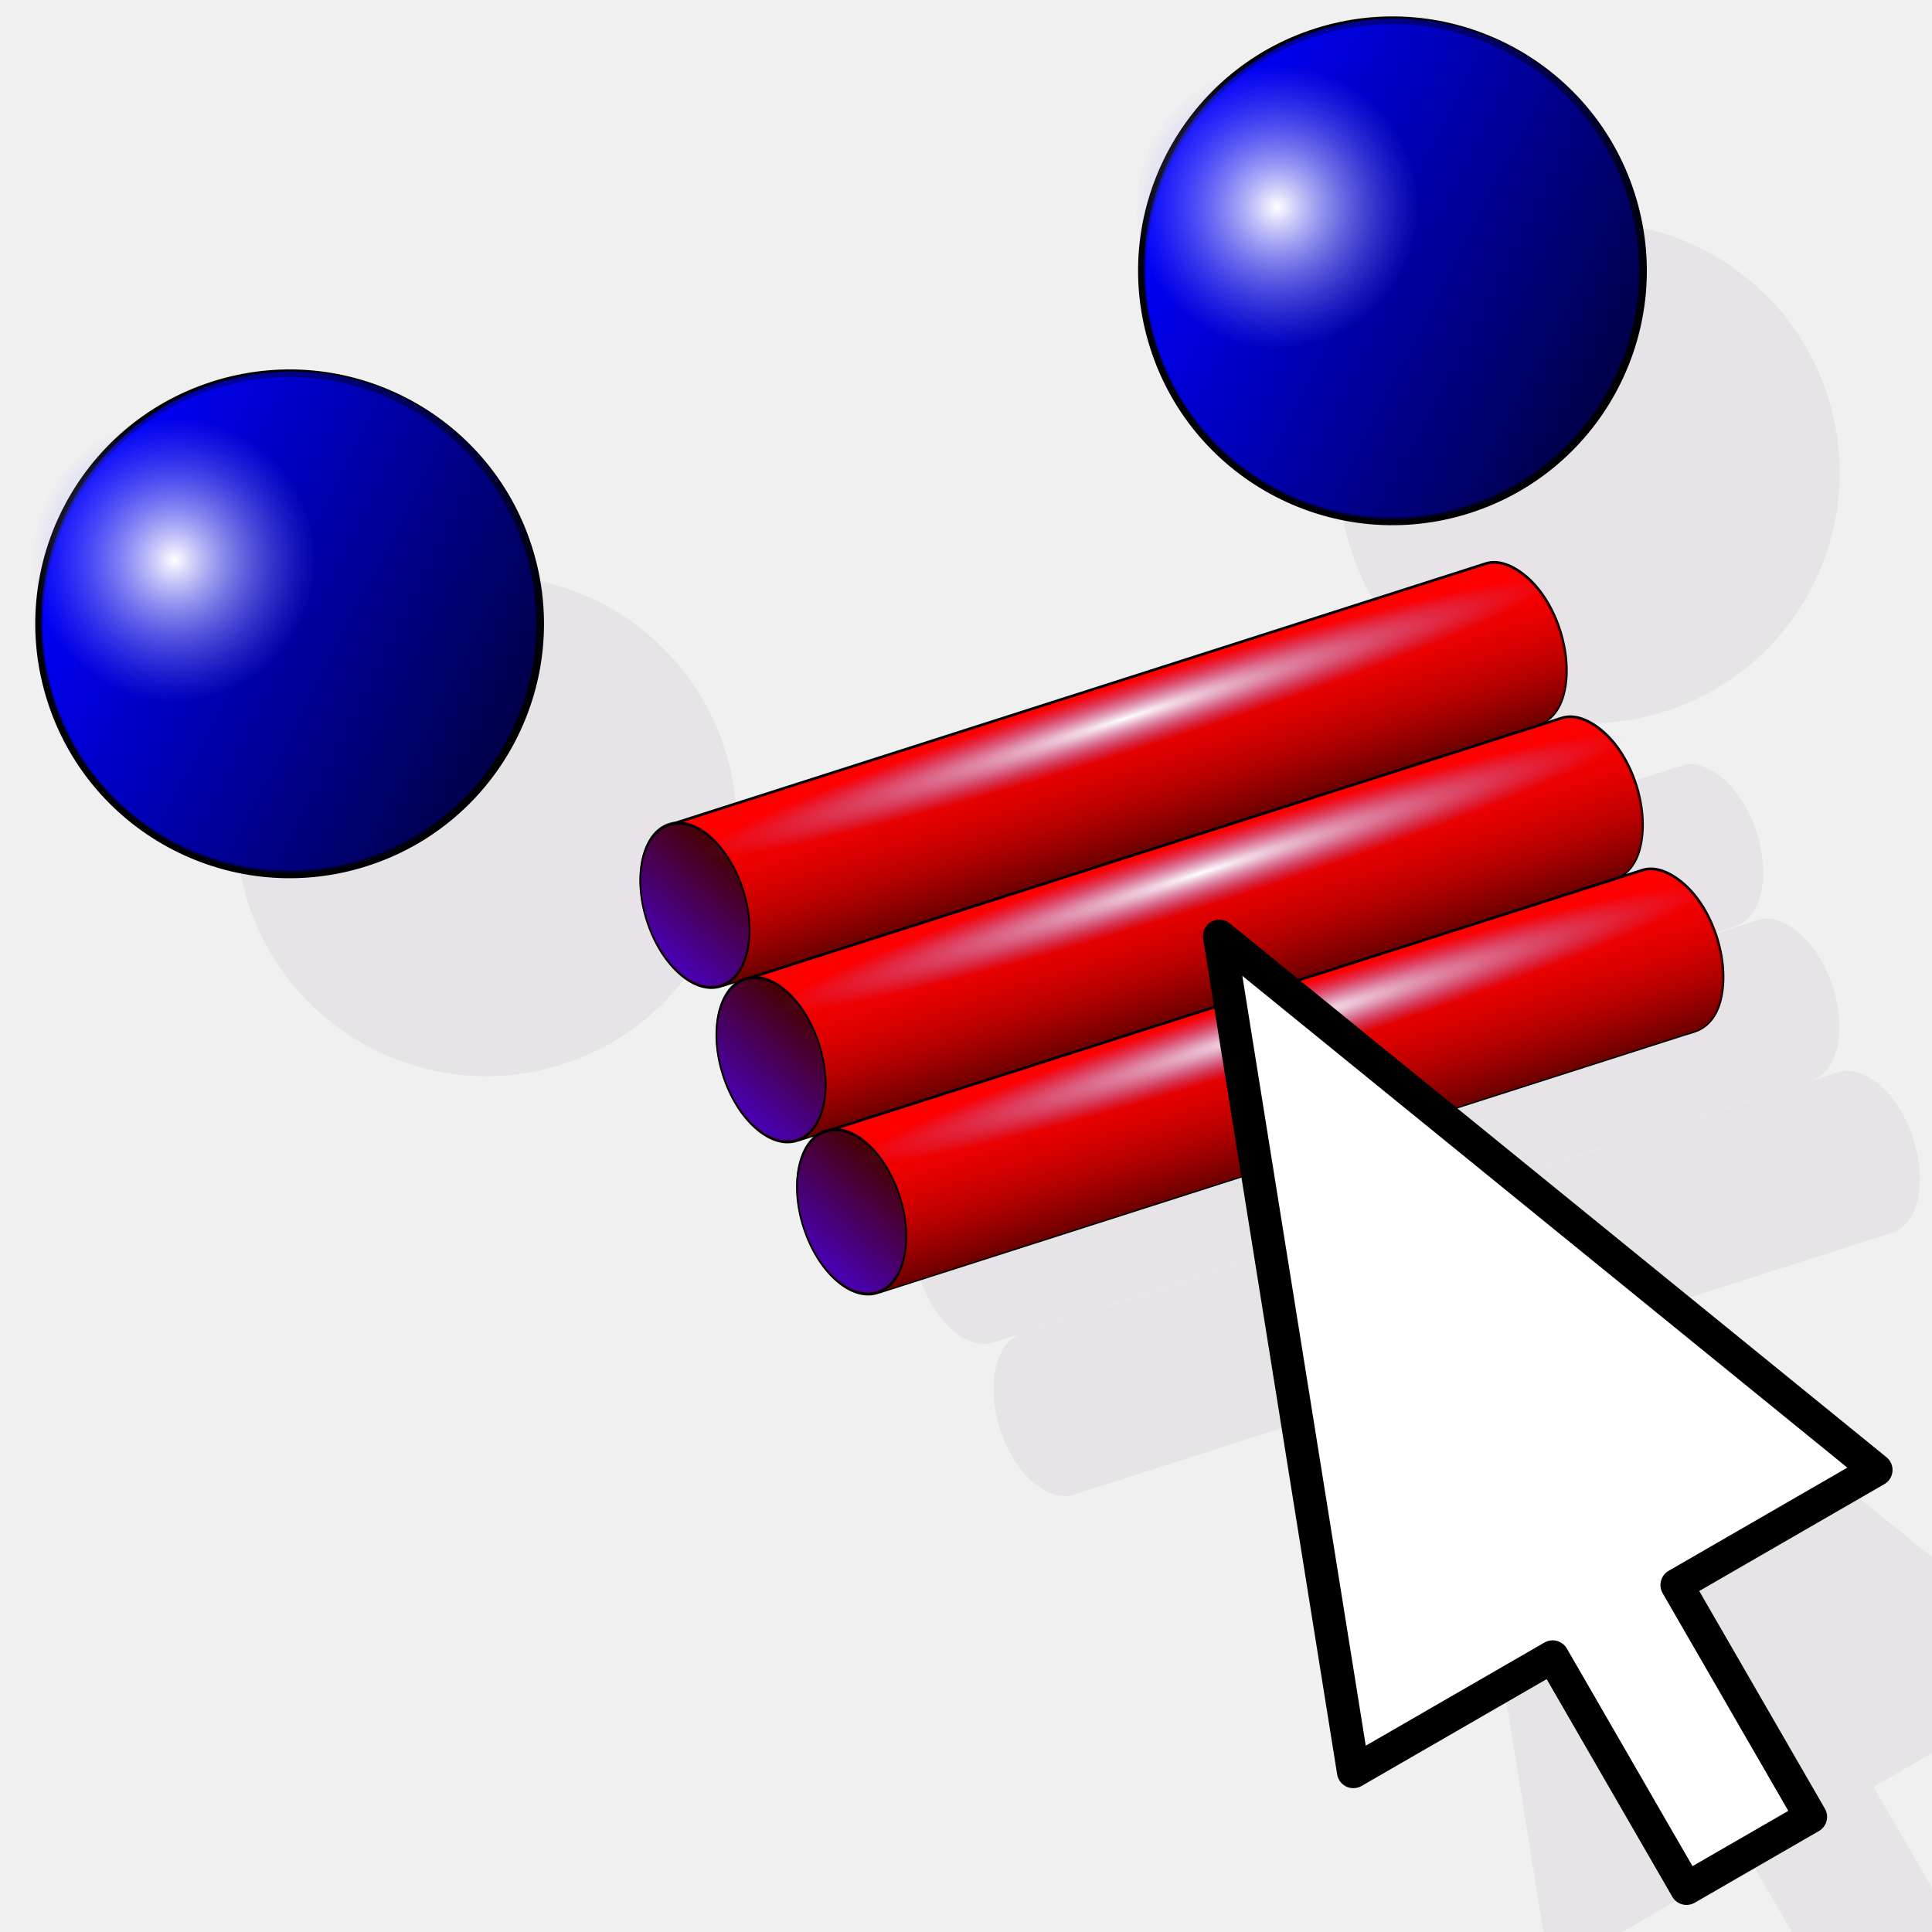
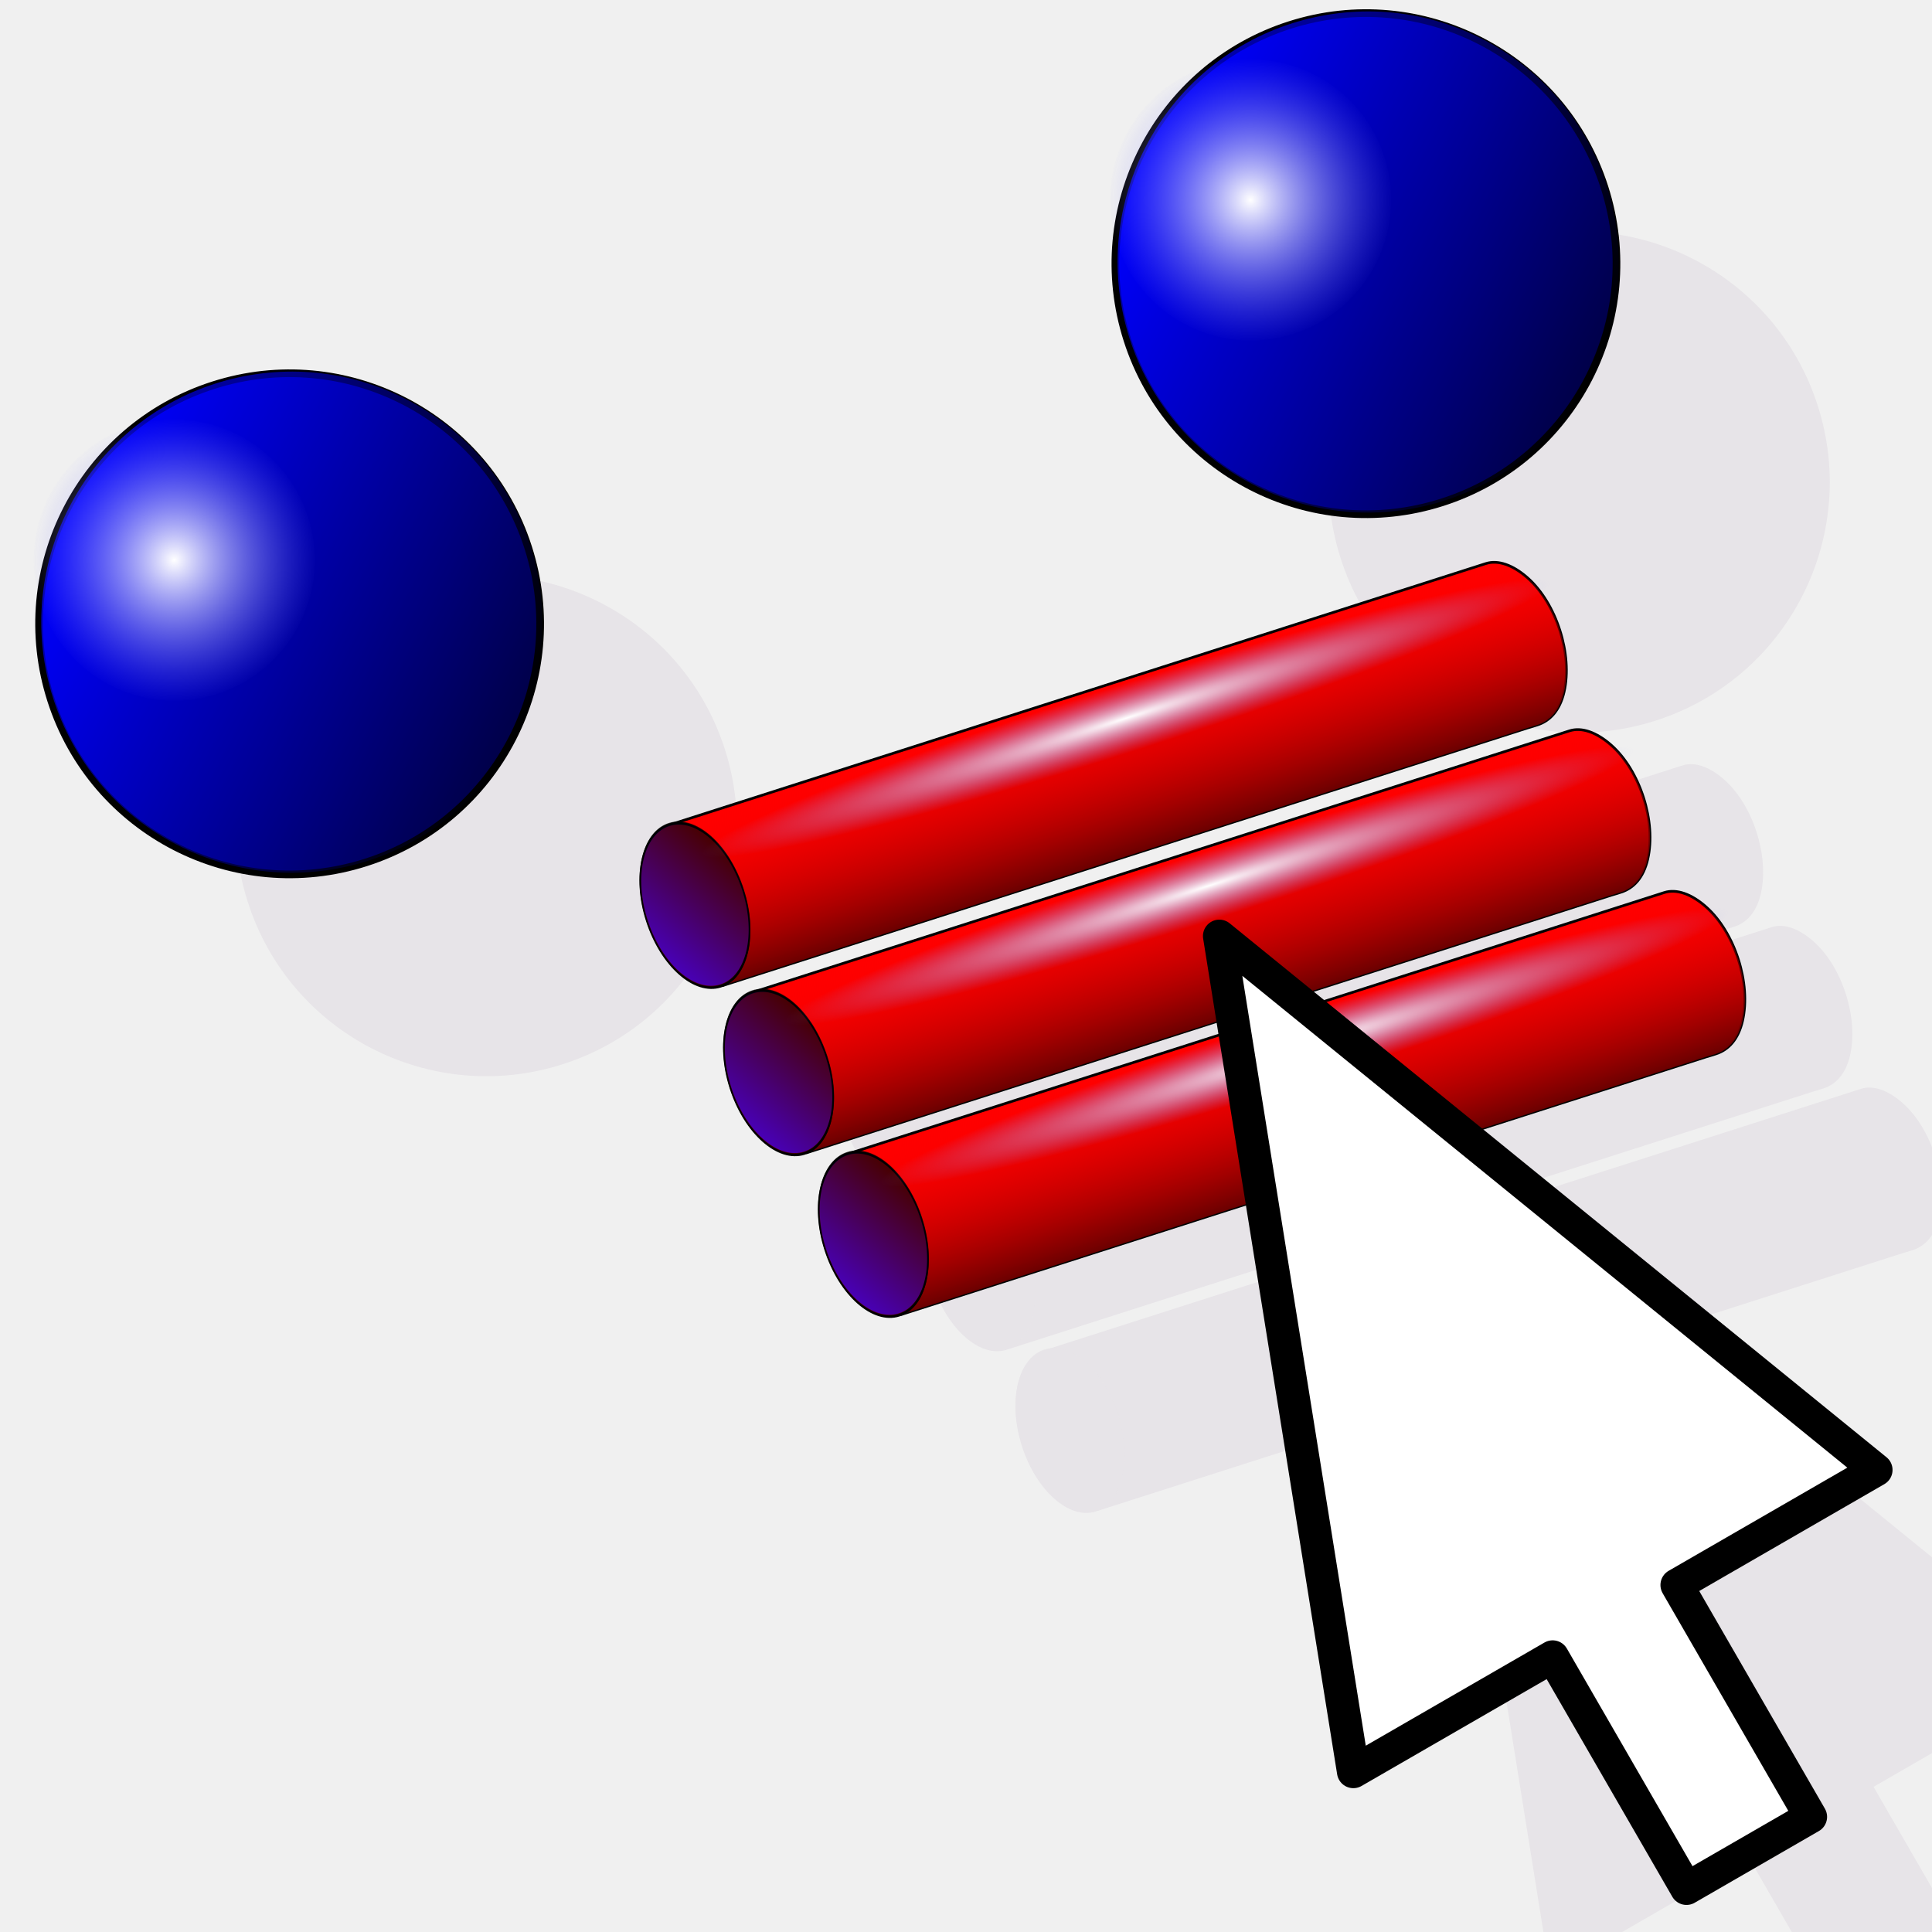
<svg xmlns="http://www.w3.org/2000/svg" xmlns:xlink="http://www.w3.org/1999/xlink" version="1.0" width="100" height="100" id="svg2">
  <defs id="defs4">
-     <radialGradient cx="-89.471" cy="6.2" r="33.768" fx="-89.471" fy="6.2" id="radialGradient4617" xlink:href="#linearGradient3252" gradientUnits="userSpaceOnUse" gradientTransform="matrix(1,0,0,0.1880342,151.3679,55.8298)" />
-     <linearGradient x1="25.398" y1="63.346" x2="90.625" y2="63.346" id="linearGradient3636" xlink:href="#linearGradient3384" gradientUnits="userSpaceOnUse" />
    <linearGradient id="linearGradient3613">
      <stop style="stop-color:#690000;stop-opacity:1" offset="0" id="stop3615" />
      <stop style="stop-color:#ff0000;stop-opacity:0" offset="1" id="stop3617" />
    </linearGradient>
-     <linearGradient x1="40.687" y1="39.968" x2="73.027" y2="39.968" id="linearGradient3634" xlink:href="#linearGradient3613" gradientUnits="userSpaceOnUse" gradientTransform="translate(-54.38462,-11.01935)" />
-     <linearGradient id="linearGradient3187">
-       <stop style="stop-color:#cccdff;stop-opacity:1;" offset="0" id="stop3189" />
-       <stop style="stop-color:#cccdca;stop-opacity:0.333;" offset="1" id="stop3191" />
-     </linearGradient>
-     <linearGradient id="linearGradient6804">
-       <stop style="stop-color:#f5ffff;stop-opacity:1;" offset="0" id="stop6806" />
-       <stop style="stop-color:#edff00;stop-opacity:1;" offset="1" id="stop6808" />
-     </linearGradient>
-     <marker orient="auto" refY="0.0" refX="0.0" id="Arrow1Lend" style="overflow:visible;">
-       <path id="path4646" d="M 0.0,0.0 L 5.0,-5.0 L -12.5,0.0 L 5.0,5.0 L 0.0,0.0 z " style="fill-rule:evenodd;stroke:#000000;stroke-width:1.0pt;marker-start:none;" transform="scale(0.8) rotate(180) translate(12.5,0)" />
-     </marker>
    <linearGradient id="linearGradient3384">
      <stop style="stop-color:#0000ff;stop-opacity:1;" offset="0" id="stop3386" />
      <stop style="stop-color:#000000;stop-opacity:1" offset="1" id="stop3388" />
    </linearGradient>
    <linearGradient id="linearGradient3252">
      <stop style="stop-color:#ffffff;stop-opacity:1" offset="0" id="stop3254" />
      <stop style="stop-color:#7f7fff;stop-opacity:0;" offset="1" id="stop3256" />
    </linearGradient>
-     <linearGradient id="linearGradient3149">
-       <stop style="stop-color:#aa4400;stop-opacity:1" offset="0" id="stop3151" />
-       <stop style="stop-color:#aa4400;stop-opacity:0.649" offset="1" id="stop3153" />
-     </linearGradient>
-     <linearGradient id="linearGradient3186">
-       <stop style="stop-color:#aaaaaa;stop-opacity:1" offset="0" id="stop3188" />
-       <stop style="stop-color:#fffffd;stop-opacity:0.502" offset="1" id="stop3190" />
-     </linearGradient>
-     <radialGradient cx="58.012" cy="63.346" r="33.113" fx="58.012" fy="63.346" id="radialGradient3260" xlink:href="#linearGradient3252" gradientUnits="userSpaceOnUse" />
-     <linearGradient x1="25.398" y1="63.346" x2="90.625" y2="63.346" id="linearGradient3390" xlink:href="#linearGradient3384" gradientUnits="userSpaceOnUse" />
-     <linearGradient x1="25.398" y1="63.346" x2="90.625" y2="63.346" id="linearGradient3459" xlink:href="#linearGradient3384" gradientUnits="userSpaceOnUse" />
-     <radialGradient cx="58.012" cy="63.346" r="33.113" fx="58.012" fy="63.346" id="radialGradient3461" xlink:href="#linearGradient3252" gradientUnits="userSpaceOnUse" />
-     <linearGradient x1="25.398" y1="63.346" x2="90.625" y2="63.346" id="linearGradient3480" xlink:href="#linearGradient3384" gradientUnits="userSpaceOnUse" />
-     <radialGradient cx="58.012" cy="63.346" r="33.113" fx="58.012" fy="63.346" id="radialGradient3482" xlink:href="#linearGradient3252" gradientUnits="userSpaceOnUse" />
-     <linearGradient x1="25.398" y1="63.346" x2="90.625" y2="63.346" id="linearGradient3490" xlink:href="#linearGradient3384" gradientUnits="userSpaceOnUse" />
-     <radialGradient cx="58.012" cy="63.346" r="33.113" fx="58.012" fy="63.346" id="radialGradient3492" xlink:href="#linearGradient3252" gradientUnits="userSpaceOnUse" />
-     <radialGradient xlink:href="#linearGradient3252" id="radialGradient2667" gradientUnits="userSpaceOnUse" cx="58.012" cy="63.346" fx="58.012" fy="63.346" r="33.113" gradientTransform="matrix(0.2740521,0,0,0.2740521,28.80419,13.98132)" />
-     <linearGradient xlink:href="#linearGradient3384" id="linearGradient2670" gradientUnits="userSpaceOnUse" x1="25.398" y1="63.346" x2="90.625" y2="63.346" gradientTransform="matrix(0.3452564,0.3452564,-0.3452564,0.3452564,52.45859,-4.521652)" />
-     <linearGradient xlink:href="#linearGradient3384" id="linearGradient3664" gradientUnits="userSpaceOnUse" gradientTransform="matrix(0.3452564,0.3452564,-0.3452564,0.3452564,52.45859,-4.521652)" x1="25.398" y1="63.346" x2="90.625" y2="63.346" />
-     <radialGradient xlink:href="#linearGradient3252" id="radialGradient3666" gradientUnits="userSpaceOnUse" gradientTransform="matrix(0.2740521,0,0,0.2740521,28.80419,13.98132)" cx="58.012" cy="63.346" fx="58.012" fy="63.346" r="33.113" />
-     <linearGradient xlink:href="#linearGradient3384" id="linearGradient3676" gradientUnits="userSpaceOnUse" gradientTransform="matrix(0.3452564,0.3452564,-0.3452564,0.3452564,52.45859,-4.521652)" x1="25.398" y1="63.346" x2="90.625" y2="63.346" />
-     <radialGradient xlink:href="#linearGradient3252" id="radialGradient3678" gradientUnits="userSpaceOnUse" gradientTransform="matrix(0.2740521,0,0,0.2740521,28.80419,13.98132)" cx="58.012" cy="63.346" fx="58.012" fy="63.346" r="33.113" />
-     <radialGradient xlink:href="#linearGradient6804" id="radialGradient6812" cx="-36.188" cy="-6.907" fx="-36.188" fy="-6.907" r="23.579" gradientTransform="matrix(1,0,0,1.021102,0,0.1457538)" gradientUnits="userSpaceOnUse" />
-     <radialGradient xlink:href="#linearGradient6804" id="radialGradient6822" gradientUnits="userSpaceOnUse" gradientTransform="matrix(1,0,0,1.021102,0,0.1457538)" cx="-36.188" cy="-6.907" fx="-36.188" fy="-6.907" r="23.579" />
-     <linearGradient xlink:href="#linearGradient3384" id="linearGradient6832" gradientUnits="userSpaceOnUse" gradientTransform="matrix(0.2688926,0.2688926,-0.2688926,0.2688926,114.6975,-25.85186)" x1="25.398" y1="63.346" x2="90.625" y2="63.346" />
-     <radialGradient xlink:href="#linearGradient3252" id="radialGradient6834" gradientUnits="userSpaceOnUse" gradientTransform="matrix(0.2134373,0,0,0.2134373,96.27497,-11.44138)" cx="58.012" cy="63.346" fx="58.012" fy="63.346" r="33.113" />
-     <linearGradient xlink:href="#linearGradient3384" id="linearGradient3717" gradientUnits="userSpaceOnUse" gradientTransform="matrix(0.2688926,0.2688926,-0.2688926,0.2688926,38.22773,-8.449435)" x1="25.398" y1="63.346" x2="90.625" y2="63.346" />
-     <radialGradient xlink:href="#linearGradient3252" id="radialGradient3719" gradientUnits="userSpaceOnUse" gradientTransform="matrix(0.2134373,0,0,0.2134373,19.80521,5.961047)" cx="58.012" cy="63.346" fx="58.012" fy="63.346" r="33.113" />
-     <linearGradient xlink:href="#linearGradient3384" id="linearGradient3721" gradientUnits="userSpaceOnUse" gradientTransform="matrix(0.2688926,0.2688926,-0.2688926,0.2688926,38.22773,-8.449435)" x1="25.398" y1="63.346" x2="90.625" y2="63.346" />
-     <radialGradient xlink:href="#linearGradient3252" id="radialGradient3723" gradientUnits="userSpaceOnUse" gradientTransform="matrix(0.2134373,0,0,0.2134373,19.80521,5.961047)" cx="58.012" cy="63.346" fx="58.012" fy="63.346" r="33.113" />
-     <linearGradient xlink:href="#linearGradient3384" id="linearGradient3725" gradientUnits="userSpaceOnUse" gradientTransform="matrix(0.2688926,0.2688926,-0.2688926,0.2688926,38.22773,-8.449435)" x1="25.398" y1="63.346" x2="90.625" y2="63.346" />
-     <radialGradient xlink:href="#linearGradient3252" id="radialGradient3727" gradientUnits="userSpaceOnUse" gradientTransform="matrix(0.2134373,0,0,0.2134373,19.80521,5.961047)" cx="58.012" cy="63.346" fx="58.012" fy="63.346" r="33.113" />
-     <radialGradient xlink:href="#linearGradient3252" id="radialGradient3730" gradientUnits="userSpaceOnUse" gradientTransform="matrix(0.1521617,0,0,0.1521617,-68.21091,30.47461)" cx="58.012" cy="63.346" fx="58.012" fy="63.346" r="33.113" />
-     <linearGradient xlink:href="#linearGradient3384" id="linearGradient3733" gradientUnits="userSpaceOnUse" gradientTransform="matrix(0.1916964,0.1916964,-0.1916964,0.1916964,-55.0773,20.20123)" x1="25.398" y1="63.346" x2="90.625" y2="63.346" />
-     <radialGradient xlink:href="#linearGradient3252" id="radialGradient3737" gradientUnits="userSpaceOnUse" gradientTransform="matrix(0.1521617,0,0,0.1521617,-141.5421,5.410678)" cx="58.012" cy="63.346" fx="58.012" fy="63.346" r="33.113" />
-     <linearGradient xlink:href="#linearGradient3384" id="linearGradient3740" gradientUnits="userSpaceOnUse" gradientTransform="matrix(0.1916964,0.1916964,-0.1916964,0.1916964,-128.4085,-4.862706)" x1="25.398" y1="63.346" x2="90.625" y2="63.346" />
-     <radialGradient xlink:href="#linearGradient3252" id="radialGradient3744" gradientUnits="userSpaceOnUse" gradientTransform="matrix(0.1521617,0,0,0.1521617,-118.9866,46.26845)" cx="58.012" cy="63.346" fx="58.012" fy="63.346" r="33.113" />
-     <linearGradient xlink:href="#linearGradient3384" id="linearGradient3747" gradientUnits="userSpaceOnUse" gradientTransform="matrix(0.1916964,0.1916964,-0.1916964,0.1916964,-105.853,35.99507)" x1="25.398" y1="63.346" x2="90.625" y2="63.346" />
-     <linearGradient xlink:href="#linearGradient3613" id="linearGradient2481" gradientUnits="userSpaceOnUse" gradientTransform="translate(-54.38462,-11.01935)" x1="40.687" y1="39.968" x2="73.027" y2="39.968" />
-     <linearGradient xlink:href="#linearGradient3384" id="linearGradient2483" gradientUnits="userSpaceOnUse" x1="25.398" y1="63.346" x2="90.625" y2="63.346" />
-     <radialGradient xlink:href="#linearGradient3252" id="radialGradient2485" gradientUnits="userSpaceOnUse" gradientTransform="matrix(1,0,0,0.1880342,151.3679,55.8298)" cx="-89.471" cy="6.2" fx="-89.471" fy="6.2" r="33.768" />
-     <linearGradient xlink:href="#linearGradient3613" id="linearGradient2542" gradientUnits="userSpaceOnUse" gradientTransform="translate(-54.38462,-11.01935)" x1="40.687" y1="39.968" x2="73.027" y2="39.968" />
-     <linearGradient xlink:href="#linearGradient3384" id="linearGradient2544" gradientUnits="userSpaceOnUse" x1="25.398" y1="63.346" x2="90.625" y2="63.346" />
    <linearGradient xlink:href="#linearGradient3384" id="linearGradient2600" gradientUnits="userSpaceOnUse" gradientTransform="matrix(0.2688926,0.2688926,-0.2688926,0.2688926,38.22773,-8.449435)" x1="25.398" y1="63.346" x2="90.625" y2="63.346" />
    <radialGradient xlink:href="#linearGradient3252" id="radialGradient2602" gradientUnits="userSpaceOnUse" gradientTransform="matrix(0.2134373,0,0,0.2134373,19.80521,5.961047)" cx="58.012" cy="63.346" fx="58.012" fy="63.346" r="33.113" />
    <linearGradient xlink:href="#linearGradient3384" id="linearGradient2610" gradientUnits="userSpaceOnUse" gradientTransform="matrix(0.2688926,0.2688926,-0.2688926,0.2688926,38.22773,-8.449435)" x1="25.398" y1="63.346" x2="90.625" y2="63.346" />
    <radialGradient xlink:href="#linearGradient3252" id="radialGradient2612" gradientUnits="userSpaceOnUse" gradientTransform="matrix(0.2134373,0,0,0.2134373,19.80521,5.961047)" cx="58.012" cy="63.346" fx="58.012" fy="63.346" r="33.113" />
-     <linearGradient xlink:href="#linearGradient3384" id="linearGradient2646" gradientUnits="userSpaceOnUse" gradientTransform="matrix(0.2688926,0.2688926,-0.2688926,0.2688926,38.22773,-8.449435)" x1="25.398" y1="63.346" x2="90.625" y2="63.346" />
-     <radialGradient xlink:href="#linearGradient3252" id="radialGradient2648" gradientUnits="userSpaceOnUse" gradientTransform="matrix(0.2134373,0,0,0.2134373,19.80521,5.961047)" cx="58.012" cy="63.346" fx="58.012" fy="63.346" r="33.113" />
-     <linearGradient xlink:href="#linearGradient3384" id="linearGradient2656" gradientUnits="userSpaceOnUse" gradientTransform="matrix(0.2688926,0.2688926,-0.2688926,0.2688926,38.22773,-8.449435)" x1="25.398" y1="63.346" x2="90.625" y2="63.346" />
-     <radialGradient xlink:href="#linearGradient3252" id="radialGradient2658" gradientUnits="userSpaceOnUse" gradientTransform="matrix(0.2134373,0,0,0.2134373,19.80521,5.961047)" cx="58.012" cy="63.346" fx="58.012" fy="63.346" r="33.113" />
-     <radialGradient xlink:href="#linearGradient3252" id="radialGradient2464" gradientUnits="userSpaceOnUse" gradientTransform="matrix(0.21249,-6.8016662e-2,6.8016662e-2,0.21249,149.2944,93.54048)" cx="58.012" cy="63.346" fx="58.012" fy="63.346" r="33.113" />
-     <linearGradient xlink:href="#linearGradient3384" id="linearGradient2467" gradientUnits="userSpaceOnUse" gradientTransform="matrix(0.353388,0.1820104,-0.1820104,0.353388,163.0429,73.3232)" x1="25.398" y1="63.346" x2="90.625" y2="63.346" />
-     <linearGradient xlink:href="#linearGradient3384" id="linearGradient2472" gradientUnits="userSpaceOnUse" x1="25.398" y1="63.346" x2="90.625" y2="63.346" />
-     <radialGradient xlink:href="#linearGradient3252" id="radialGradient2492" gradientUnits="userSpaceOnUse" gradientTransform="matrix(0.21249,-6.8016662e-2,6.8016662e-2,0.21249,206.3771,75.2687)" cx="58.012" cy="63.346" fx="58.012" fy="63.346" r="33.113" />
-     <linearGradient xlink:href="#linearGradient3384" id="linearGradient2495" gradientUnits="userSpaceOnUse" gradientTransform="matrix(0.353388,0.1820104,-0.1820104,0.353388,220.1256,55.05142)" x1="25.398" y1="63.346" x2="90.625" y2="63.346" />
    <linearGradient xlink:href="#linearGradient3613" id="linearGradient3822" gradientUnits="userSpaceOnUse" gradientTransform="matrix(0,-0.1877941,-0.1877941,0,69.33775,23.99787)" x1="40.687" y1="39.968" x2="73.027" y2="39.968" />
    <linearGradient xlink:href="#linearGradient3384" id="linearGradient3824" gradientUnits="userSpaceOnUse" x1="25.398" y1="63.346" x2="90.625" y2="63.346" />
    <radialGradient xlink:href="#linearGradient3252" id="radialGradient3826" gradientUnits="userSpaceOnUse" gradientTransform="matrix(0.4655719,0,0,3.5311713e-2,95.36299,-11.87807)" cx="-89.471" cy="6.2" fx="-89.471" fy="6.2" r="33.768" />
    <linearGradient xlink:href="#linearGradient3613" id="linearGradient3828" gradientUnits="userSpaceOnUse" gradientTransform="matrix(0,-0.1877941,-0.1877941,0,69.33775,23.99787)" x1="40.687" y1="39.968" x2="73.027" y2="39.968" />
    <linearGradient xlink:href="#linearGradient3384" id="linearGradient3830" gradientUnits="userSpaceOnUse" x1="25.398" y1="63.346" x2="90.625" y2="63.346" />
    <radialGradient xlink:href="#linearGradient3252" id="radialGradient3832" gradientUnits="userSpaceOnUse" gradientTransform="matrix(0.4655719,0,0,3.5311713e-2,95.36299,-11.87807)" cx="-89.471" cy="6.2" fx="-89.471" fy="6.2" r="33.768" />
    <linearGradient xlink:href="#linearGradient3613" id="linearGradient3858" gradientUnits="userSpaceOnUse" gradientTransform="matrix(0,-0.1877941,-0.1877941,0,69.33775,23.99787)" x1="40.687" y1="39.968" x2="73.027" y2="39.968" />
    <linearGradient xlink:href="#linearGradient3384" id="linearGradient3860" gradientUnits="userSpaceOnUse" x1="25.398" y1="63.346" x2="90.625" y2="63.346" />
    <radialGradient xlink:href="#linearGradient3252" id="radialGradient3862" gradientUnits="userSpaceOnUse" gradientTransform="matrix(0.4655719,0,0,3.5311713e-2,95.36299,-11.87807)" cx="-89.471" cy="6.2" fx="-89.471" fy="6.2" r="33.768" />
  </defs>
-   <g id="g3798" transform="translate(1.476148,0.8054513)">
-     <path d="M 89.552,46.804 C 90.189,46.6 90.964,46.882 91.711,47.541 C 93.204,48.86 94.052,51.509 93.602,53.45 C 93.377,54.42 92.862,54.95 92.224,55.154 C 92.059,55.206 91.914,55.254 91.721,55.308 L 50.072,68.64 L 47.401,60.297 L 89.552,46.804 z " style="fill:#e7e4e8;fill-opacity:1;fill-rule:evenodd;stroke:none;stroke-width:0.138;stroke-linecap:round;stroke-linejoin:round;stroke-miterlimit:4;stroke-dasharray:none;stroke-dashoffset:2.634;stroke-opacity:1" id="path3800" />
-     <g style="fill:#e7e4e8;fill-opacity:1;stroke:none" transform="matrix(-8.3944451e-2,-0.2622498,-0.2622498,8.3944451e-2,66.06991,55.54877)" id="g3802">
-       <path d="M 90.625,63.346 C 90.628,81.36 76.026,95.965 58.012,95.965 C 39.997,95.965 25.395,81.36 25.398,63.346 C 25.395,45.332 39.997,30.727 58.012,30.727 C 76.026,30.727 90.628,45.332 90.625,63.346 L 90.625,63.346 z " transform="matrix(0,-0.2910472,0.4882663,0,-42.57093,87.17801)" style="fill:#e7e4e8;fill-opacity:1;fill-rule:evenodd;stroke:none;stroke-width:1px;stroke-linecap:butt;stroke-linejoin:miter;stroke-opacity:1" id="path3804" />
-       <path d="M 90.625,63.346 C 90.628,81.36 76.026,95.965 58.012,95.965 C 39.997,95.965 25.395,81.36 25.398,63.346 C 25.395,45.332 39.997,30.727 58.012,30.727 C 76.026,30.727 90.628,45.332 90.625,63.346 L 90.625,63.346 z " transform="matrix(0.3452564,-0.2058015,0.3452564,0.2058015,-53.44229,69.13691)" style="opacity:0.717;fill:#e7e4e8;fill-opacity:1;fill-rule:evenodd;stroke:none;stroke-width:1px;stroke-linecap:butt;stroke-linejoin:miter;stroke-opacity:1" id="path3806" />
-     </g>
-   </g>
-   <path id="path3660" style="fill:#e7e4e8;fill-opacity:1;fill-rule:evenodd;stroke:none;stroke-width:0.398px;stroke-linecap:butt;stroke-linejoin:miter;stroke-opacity:1" d="M 94.603,20.512 C 96.787,27.332 93.029,34.63 86.209,36.813 C 79.389,38.996 72.091,35.237 69.909,28.416 C 67.725,21.597 71.483,14.298 78.303,12.115 C 85.123,9.932 92.421,13.692 94.603,20.512 L 94.603,20.512 z " />
+   <path id="path3682" style="fill:#e7e4e8;fill-opacity:1;fill-rule:evenodd;stroke:none;stroke-width:0.398px;stroke-linecap:butt;stroke-linejoin:miter;stroke-opacity:1" d="M 37.52,38.784 C 39.705,45.603 35.946,52.902 29.126,55.085 C 22.306,57.268 15.008,53.508 12.826,46.688 C 10.642,39.869 14.401,32.57 21.221,30.387 C 28.04,28.204 35.339,31.964 37.52,38.784 L 37.52,38.784 z " />
+   <use x="0" y="0" xlink:href="#path3682" id="use2717" transform="translate(56.56737,-17.78444)" width="100" height="100" />
  <g id="g3792" transform="translate(-2.463483,-7.186368)">
    <path d="M 89.552,46.804 C 90.189,46.6 90.964,46.882 91.711,47.541 C 93.204,48.86 94.052,51.509 93.602,53.45 C 93.377,54.42 92.862,54.95 92.224,55.154 C 92.059,55.206 91.914,55.254 91.721,55.308 L 50.072,68.64 L 47.401,60.297 L 89.552,46.804 z " style="fill:#e7e4e8;fill-opacity:1;fill-rule:evenodd;stroke:none;stroke-width:0.138;stroke-linecap:round;stroke-linejoin:round;stroke-miterlimit:4;stroke-dasharray:none;stroke-dashoffset:2.634;stroke-opacity:1" id="path3668" />
    <g style="fill:#e7e4e8;fill-opacity:1;stroke:none" transform="matrix(-8.3944451e-2,-0.2622498,-0.2622498,8.3944451e-2,66.06991,55.54877)" id="g3672">
      <path d="M 90.625,63.346 C 90.628,81.36 76.026,95.965 58.012,95.965 C 39.997,95.965 25.395,81.36 25.398,63.346 C 25.395,45.332 39.997,30.727 58.012,30.727 C 76.026,30.727 90.628,45.332 90.625,63.346 L 90.625,63.346 z " transform="matrix(0,-0.2910472,0.4882663,0,-42.57093,87.17801)" style="fill:#e7e4e8;fill-opacity:1;fill-rule:evenodd;stroke:none;stroke-width:1px;stroke-linecap:butt;stroke-linejoin:miter;stroke-opacity:1" id="path3674" />
      <path d="M 90.625,63.346 C 90.628,81.36 76.026,95.965 58.012,95.965 C 39.997,95.965 25.395,81.36 25.398,63.346 C 25.395,45.332 39.997,30.727 58.012,30.727 C 76.026,30.727 90.628,45.332 90.625,63.346 L 90.625,63.346 z " transform="matrix(0.3452564,-0.2058015,0.3452564,0.2058015,-53.44229,69.13691)" style="opacity:0.717;fill:#e7e4e8;fill-opacity:1;fill-rule:evenodd;stroke:none;stroke-width:1px;stroke-linecap:butt;stroke-linejoin:miter;stroke-opacity:1" id="path3676" />
    </g>
  </g>
-   <path id="path3682" style="fill:#e7e4e8;fill-opacity:1;fill-rule:evenodd;stroke:none;stroke-width:0.398px;stroke-linecap:butt;stroke-linejoin:miter;stroke-opacity:1" d="M 37.52,38.784 C 39.705,45.603 35.946,52.902 29.126,55.085 C 22.306,57.268 15.008,53.508 12.826,46.688 C 10.642,39.869 14.401,32.57 21.221,30.387 C 28.04,28.204 35.339,31.964 37.52,38.784 L 37.52,38.784 z " />
+   <use x="0" y="0" xlink:href="#g3792" id="use2707" transform="translate(4.61784,8.369835)" width="100" height="100" />
+   <use x="0" y="0" xlink:href="#g3792" id="use2709" transform="translate(9.235681,16.73967)" width="100" height="100" />
  <path style="fill:#e7e4e8;fill-opacity:1;fill-rule:evenodd;stroke:none;stroke-width:1.697;stroke-linecap:round;stroke-linejoin:round;stroke-miterlimit:4;stroke-dashoffset:0;stroke-opacity:1" d="M 73.296,58.896 L 80.232,102.155 L 90.547,96.199 L 97.475,108.198 L 103.904,104.487 L 96.976,92.487 L 107.292,86.531 L 73.296,58.896 z " id="path3688" />
-   <g id="g3558" transform="matrix(0.9955618,-0.3186728,0.3186728,0.9955618,27.85013,1.579948)">
-     <path d="M 49.067,24.229 C 49.068,31.079 43.515,36.633 36.665,36.633 C 29.815,36.633 24.262,31.079 24.263,24.229 C 24.262,17.379 29.815,11.825 36.665,11.825 C 43.515,11.825 49.068,17.379 49.067,24.229 L 49.067,24.229 z " style="fill:#0000ff;fill-opacity:1;fill-rule:evenodd;stroke:#000000;stroke-width:0.38px;stroke-linecap:butt;stroke-linejoin:miter;stroke-opacity:1" id="path3560" />
-     <path d="M 45.563,32.952 C 40.72,37.797 32.866,37.798 28.022,32.954 C 23.178,28.11 23.179,20.256 28.024,15.413 C 32.867,10.568 40.721,10.568 45.564,15.412 C 50.408,20.256 50.408,28.109 45.563,32.952 L 45.563,32.952 z " style="opacity:0.717;fill:url(#linearGradient2600);fill-opacity:1;fill-rule:evenodd;stroke:none;stroke-width:1px;stroke-linecap:butt;stroke-linejoin:miter;stroke-opacity:1" id="path3562" />
-     <path d="M 39.148,19.481 C 39.149,23.326 36.032,26.444 32.187,26.444 C 28.342,26.444 25.225,23.326 25.226,19.481 C 25.225,15.637 28.342,12.519 32.187,12.519 C 36.032,12.519 39.149,15.637 39.148,19.481 L 39.148,19.481 z " style="fill:url(#radialGradient2602);fill-opacity:1;fill-rule:evenodd;stroke:none;stroke-width:1px;stroke-linecap:butt;stroke-linejoin:miter;stroke-opacity:1" id="path3564" />
-   </g>
  <g id="g3289" transform="matrix(1.396475,-0.4470026,0.4470026,1.396475,-21.92855,44.90134)">
    <path d="M 67.467,10.331 C 67.923,10.331 68.368,10.675 68.716,11.259 C 69.412,12.426 69.412,14.323 68.716,15.49 C 68.368,16.074 67.923,16.31 67.467,16.31 C 67.349,16.31 67.245,16.311 67.108,16.306 L 37.283,16.306 L 37.283,10.331 L 67.467,10.331 z " style="fill:#ff0000;fill-opacity:1;fill-rule:evenodd;stroke:#000000;stroke-width:0.094;stroke-linecap:round;stroke-linejoin:round;stroke-miterlimit:4;stroke-dasharray:none;stroke-dashoffset:2.634;stroke-opacity:1" id="path3291" />
    <path d="M 67.467,10.331 C 67.923,10.331 68.368,10.675 68.716,11.259 C 69.412,12.426 69.412,14.323 68.716,15.49 C 68.368,16.074 67.923,16.31 67.467,16.31 C 67.349,16.31 67.245,16.311 67.108,16.306 L 37.309,16.306 L 37.309,10.331 L 67.467,10.331 z " style="fill:url(#linearGradient3828);fill-opacity:1;fill-rule:evenodd;stroke:none;stroke-width:0.5;stroke-linecap:round;stroke-linejoin:round;stroke-miterlimit:4;stroke-dasharray:none;stroke-dashoffset:2.634;stroke-opacity:1" id="path3293" />
    <g transform="matrix(0,-0.1877941,-0.1877941,0,50.39653,11.12895)" id="g3295">
      <path d="M 90.625,63.346 C 90.628,81.36 76.026,95.965 58.012,95.965 C 39.997,95.965 25.395,81.36 25.398,63.346 C 25.395,45.332 39.997,30.727 58.012,30.727 C 76.026,30.727 90.628,45.332 90.625,63.346 L 90.625,63.346 z " transform="matrix(0,-0.2910472,0.4882663,0,-42.57093,87.17801)" style="fill:#ff0000;fill-rule:evenodd;stroke:#000000;stroke-width:1px;stroke-linecap:butt;stroke-linejoin:miter;stroke-opacity:1" id="path3297" />
      <path d="M 90.625,63.346 C 90.628,81.36 76.026,95.965 58.012,95.965 C 39.997,95.965 25.395,81.36 25.398,63.346 C 25.395,45.332 39.997,30.727 58.012,30.727 C 76.026,30.727 90.628,45.332 90.625,63.346 L 90.625,63.346 z " transform="matrix(0.3452564,-0.2058015,0.3452564,0.2058015,-53.44229,69.13691)" style="opacity:0.717;fill:url(#linearGradient3830);fill-opacity:1;fill-rule:evenodd;stroke:#000000;stroke-width:1px;stroke-linecap:butt;stroke-linejoin:miter;stroke-opacity:1" id="path3299" />
    </g>
    <rect transform="scale(1,-1)" id="rect3301" style="fill:url(#radialGradient3832);fill-opacity:1;fill-rule:evenodd;stroke:none;stroke-width:0.502;stroke-linecap:round;stroke-linejoin:round;stroke-miterlimit:4;stroke-dasharray:none;stroke-dashoffset:2.634;stroke-opacity:1" y="-12.852" x="37.987" height="2.385" width="31.443" />
  </g>
  <g id="g3546" transform="matrix(0.9955618,-0.3186728,0.3186728,0.9955618,-29.2325,19.85173)">
    <path d="M 49.067,24.229 C 49.068,31.079 43.515,36.633 36.665,36.633 C 29.815,36.633 24.262,31.079 24.263,24.229 C 24.262,17.379 29.815,11.825 36.665,11.825 C 43.515,11.825 49.068,17.379 49.067,24.229 L 49.067,24.229 z " style="fill:#0000ff;fill-opacity:1;fill-rule:evenodd;stroke:#000000;stroke-width:0.38px;stroke-linecap:butt;stroke-linejoin:miter;stroke-opacity:1" id="path3548" />
    <path d="M 45.563,32.952 C 40.72,37.797 32.866,37.798 28.022,32.954 C 23.178,28.11 23.179,20.256 28.024,15.413 C 32.867,10.568 40.721,10.568 45.564,15.412 C 50.408,20.256 50.408,28.109 45.563,32.952 L 45.563,32.952 z " style="opacity:0.717;fill:url(#linearGradient2610);fill-opacity:1;fill-rule:evenodd;stroke:none;stroke-width:1px;stroke-linecap:butt;stroke-linejoin:miter;stroke-opacity:1" id="path3550" />
    <path d="M 39.148,19.481 C 39.149,23.326 36.032,26.444 32.187,26.444 C 28.342,26.444 25.225,23.326 25.226,19.481 C 25.225,15.637 28.342,12.519 32.187,12.519 C 36.032,12.519 39.149,15.637 39.148,19.481 L 39.148,19.481 z " style="fill:url(#radialGradient2612);fill-opacity:1;fill-rule:evenodd;stroke:none;stroke-width:1px;stroke-linecap:butt;stroke-linejoin:miter;stroke-opacity:1" id="path3552" />
  </g>
-   <g id="g3808" transform="matrix(1.396475,-0.4470026,0.4470026,1.396475,-17.98892,52.89316)">
-     <path d="M 67.467,10.331 C 67.923,10.331 68.368,10.675 68.716,11.259 C 69.412,12.426 69.412,14.323 68.716,15.49 C 68.368,16.074 67.923,16.31 67.467,16.31 C 67.349,16.31 67.245,16.311 67.108,16.306 L 37.283,16.306 L 37.283,10.331 L 67.467,10.331 z " style="fill:#ff0000;fill-opacity:1;fill-rule:evenodd;stroke:#000000;stroke-width:0.094;stroke-linecap:round;stroke-linejoin:round;stroke-miterlimit:4;stroke-dasharray:none;stroke-dashoffset:2.634;stroke-opacity:1" id="path3810" />
-     <path d="M 67.467,10.331 C 67.923,10.331 68.368,10.675 68.716,11.259 C 69.412,12.426 69.412,14.323 68.716,15.49 C 68.368,16.074 67.923,16.31 67.467,16.31 C 67.349,16.31 67.245,16.311 67.108,16.306 L 37.309,16.306 L 37.309,10.331 L 67.467,10.331 z " style="fill:url(#linearGradient3822);fill-opacity:1;fill-rule:evenodd;stroke:none;stroke-width:0.5;stroke-linecap:round;stroke-linejoin:round;stroke-miterlimit:4;stroke-dasharray:none;stroke-dashoffset:2.634;stroke-opacity:1" id="path3812" />
-     <g transform="matrix(0,-0.1877941,-0.1877941,0,50.39653,11.12895)" id="g3814">
-       <path d="M 90.625,63.346 C 90.628,81.36 76.026,95.965 58.012,95.965 C 39.997,95.965 25.395,81.36 25.398,63.346 C 25.395,45.332 39.997,30.727 58.012,30.727 C 76.026,30.727 90.628,45.332 90.625,63.346 L 90.625,63.346 z " transform="matrix(0,-0.2910472,0.4882663,0,-42.57093,87.17801)" style="fill:#ff0000;fill-rule:evenodd;stroke:#000000;stroke-width:1px;stroke-linecap:butt;stroke-linejoin:miter;stroke-opacity:1" id="path3816" />
-       <path d="M 90.625,63.346 C 90.628,81.36 76.026,95.965 58.012,95.965 C 39.997,95.965 25.395,81.36 25.398,63.346 C 25.395,45.332 39.997,30.727 58.012,30.727 C 76.026,30.727 90.628,45.332 90.625,63.346 L 90.625,63.346 z " transform="matrix(0.3452564,-0.2058015,0.3452564,0.2058015,-53.44229,69.13691)" style="opacity:0.717;fill:url(#linearGradient3824);fill-opacity:1;fill-rule:evenodd;stroke:#000000;stroke-width:1px;stroke-linecap:butt;stroke-linejoin:miter;stroke-opacity:1" id="path3818" />
-     </g>
-     <rect transform="scale(1,-1)" id="rect3820" style="fill:url(#radialGradient3826);fill-opacity:1;fill-rule:evenodd;stroke:none;stroke-width:0.502;stroke-linecap:round;stroke-linejoin:round;stroke-miterlimit:4;stroke-dasharray:none;stroke-dashoffset:2.634;stroke-opacity:1" y="-12.852" x="37.987" height="2.385" width="31.443" />
-   </g>
-   <g id="g3834" transform="translate(5.645959,8.680403)">
-     <path d="M 89.552,46.804 C 90.189,46.6 90.964,46.882 91.711,47.541 C 93.204,48.86 94.052,51.509 93.602,53.45 C 93.377,54.42 92.862,54.95 92.224,55.154 C 92.059,55.206 91.914,55.254 91.721,55.308 L 50.072,68.64 L 47.401,60.297 L 89.552,46.804 z " style="fill:#e7e4e8;fill-opacity:1;fill-rule:evenodd;stroke:none;stroke-width:0.138;stroke-linecap:round;stroke-linejoin:round;stroke-miterlimit:4;stroke-dasharray:none;stroke-dashoffset:2.634;stroke-opacity:1" id="path3836" />
-     <g style="fill:#e7e4e8;fill-opacity:1;stroke:none" transform="matrix(-8.3944451e-2,-0.2622498,-0.2622498,8.3944451e-2,66.06991,55.54877)" id="g3838">
-       <path d="M 90.625,63.346 C 90.628,81.36 76.026,95.965 58.012,95.965 C 39.997,95.965 25.395,81.36 25.398,63.346 C 25.395,45.332 39.997,30.727 58.012,30.727 C 76.026,30.727 90.628,45.332 90.625,63.346 L 90.625,63.346 z " transform="matrix(0,-0.2910472,0.4882663,0,-42.57093,87.17801)" style="fill:#e7e4e8;fill-opacity:1;fill-rule:evenodd;stroke:none;stroke-width:1px;stroke-linecap:butt;stroke-linejoin:miter;stroke-opacity:1" id="path3840" />
-       <path d="M 90.625,63.346 C 90.628,81.36 76.026,95.965 58.012,95.965 C 39.997,95.965 25.395,81.36 25.398,63.346 C 25.395,45.332 39.997,30.727 58.012,30.727 C 76.026,30.727 90.628,45.332 90.625,63.346 L 90.625,63.346 z " transform="matrix(0.3452564,-0.2058015,0.3452564,0.2058015,-53.44229,69.13691)" style="opacity:0.717;fill:#e7e4e8;fill-opacity:1;fill-rule:evenodd;stroke:none;stroke-width:1px;stroke-linecap:butt;stroke-linejoin:miter;stroke-opacity:1" id="path3842" />
-     </g>
-   </g>
-   <g id="g3844" transform="matrix(1.396475,-0.4470026,0.4470026,1.396475,-13.81911,60.76811)">
-     <path d="M 67.467,10.331 C 67.923,10.331 68.368,10.675 68.716,11.259 C 69.412,12.426 69.412,14.323 68.716,15.49 C 68.368,16.074 67.923,16.31 67.467,16.31 C 67.349,16.31 67.245,16.311 67.108,16.306 L 37.283,16.306 L 37.283,10.331 L 67.467,10.331 z " style="fill:#ff0000;fill-opacity:1;fill-rule:evenodd;stroke:#000000;stroke-width:0.094;stroke-linecap:round;stroke-linejoin:round;stroke-miterlimit:4;stroke-dasharray:none;stroke-dashoffset:2.634;stroke-opacity:1" id="path3846" />
-     <path d="M 67.467,10.331 C 67.923,10.331 68.368,10.675 68.716,11.259 C 69.412,12.426 69.412,14.323 68.716,15.49 C 68.368,16.074 67.923,16.31 67.467,16.31 C 67.349,16.31 67.245,16.311 67.108,16.306 L 37.309,16.306 L 37.309,10.331 L 67.467,10.331 z " style="fill:url(#linearGradient3858);fill-opacity:1;fill-rule:evenodd;stroke:none;stroke-width:0.5;stroke-linecap:round;stroke-linejoin:round;stroke-miterlimit:4;stroke-dasharray:none;stroke-dashoffset:2.634;stroke-opacity:1" id="path3848" />
-     <g transform="matrix(0,-0.1877941,-0.1877941,0,50.39653,11.12895)" id="g3850">
-       <path d="M 90.625,63.346 C 90.628,81.36 76.026,95.965 58.012,95.965 C 39.997,95.965 25.395,81.36 25.398,63.346 C 25.395,45.332 39.997,30.727 58.012,30.727 C 76.026,30.727 90.628,45.332 90.625,63.346 L 90.625,63.346 z " transform="matrix(0,-0.2910472,0.4882663,0,-42.57093,87.17801)" style="fill:#ff0000;fill-rule:evenodd;stroke:#000000;stroke-width:1px;stroke-linecap:butt;stroke-linejoin:miter;stroke-opacity:1" id="path3852" />
-       <path d="M 90.625,63.346 C 90.628,81.36 76.026,95.965 58.012,95.965 C 39.997,95.965 25.395,81.36 25.398,63.346 C 25.395,45.332 39.997,30.727 58.012,30.727 C 76.026,30.727 90.628,45.332 90.625,63.346 L 90.625,63.346 z " transform="matrix(0.3452564,-0.2058015,0.3452564,0.2058015,-53.44229,69.13691)" style="opacity:0.717;fill:url(#linearGradient3860);fill-opacity:1;fill-rule:evenodd;stroke:#000000;stroke-width:1px;stroke-linecap:butt;stroke-linejoin:miter;stroke-opacity:1" id="path3854" />
-     </g>
-     <rect transform="scale(1,-1)" id="rect3856" style="fill:url(#radialGradient3862);fill-opacity:1;fill-rule:evenodd;stroke:none;stroke-width:0.502;stroke-linecap:round;stroke-linejoin:round;stroke-miterlimit:4;stroke-dasharray:none;stroke-dashoffset:2.634;stroke-opacity:1" y="-12.852" x="37.987" height="2.385" width="31.443" />
-   </g>
+   <use x="0" y="0" xlink:href="#g3289" id="use2711" transform="translate(4.329225,8.658451)" width="100" height="100" />
+   <use x="0" y="0" xlink:href="#use2711" id="use2713" transform="translate(4.906455,8.369836)" width="100" height="100" />
  <path style="fill:#ffffff;fill-opacity:1;fill-rule:evenodd;stroke:#000000;stroke-width:1.697;stroke-linecap:round;stroke-linejoin:round;stroke-miterlimit:4;stroke-dashoffset:0;stroke-opacity:1" d="M 63.113,48.449 L 70.049,91.707 L 80.365,85.752 L 87.293,97.751 L 93.721,94.04 L 86.793,82.04 L 97.109,76.084 L 63.113,48.449 z " id="path6783" />
+   <use x="0" y="0" xlink:href="#g3546" id="use2715" transform="translate(55.71029,-18.64152)" width="100" height="100" />
</svg>
